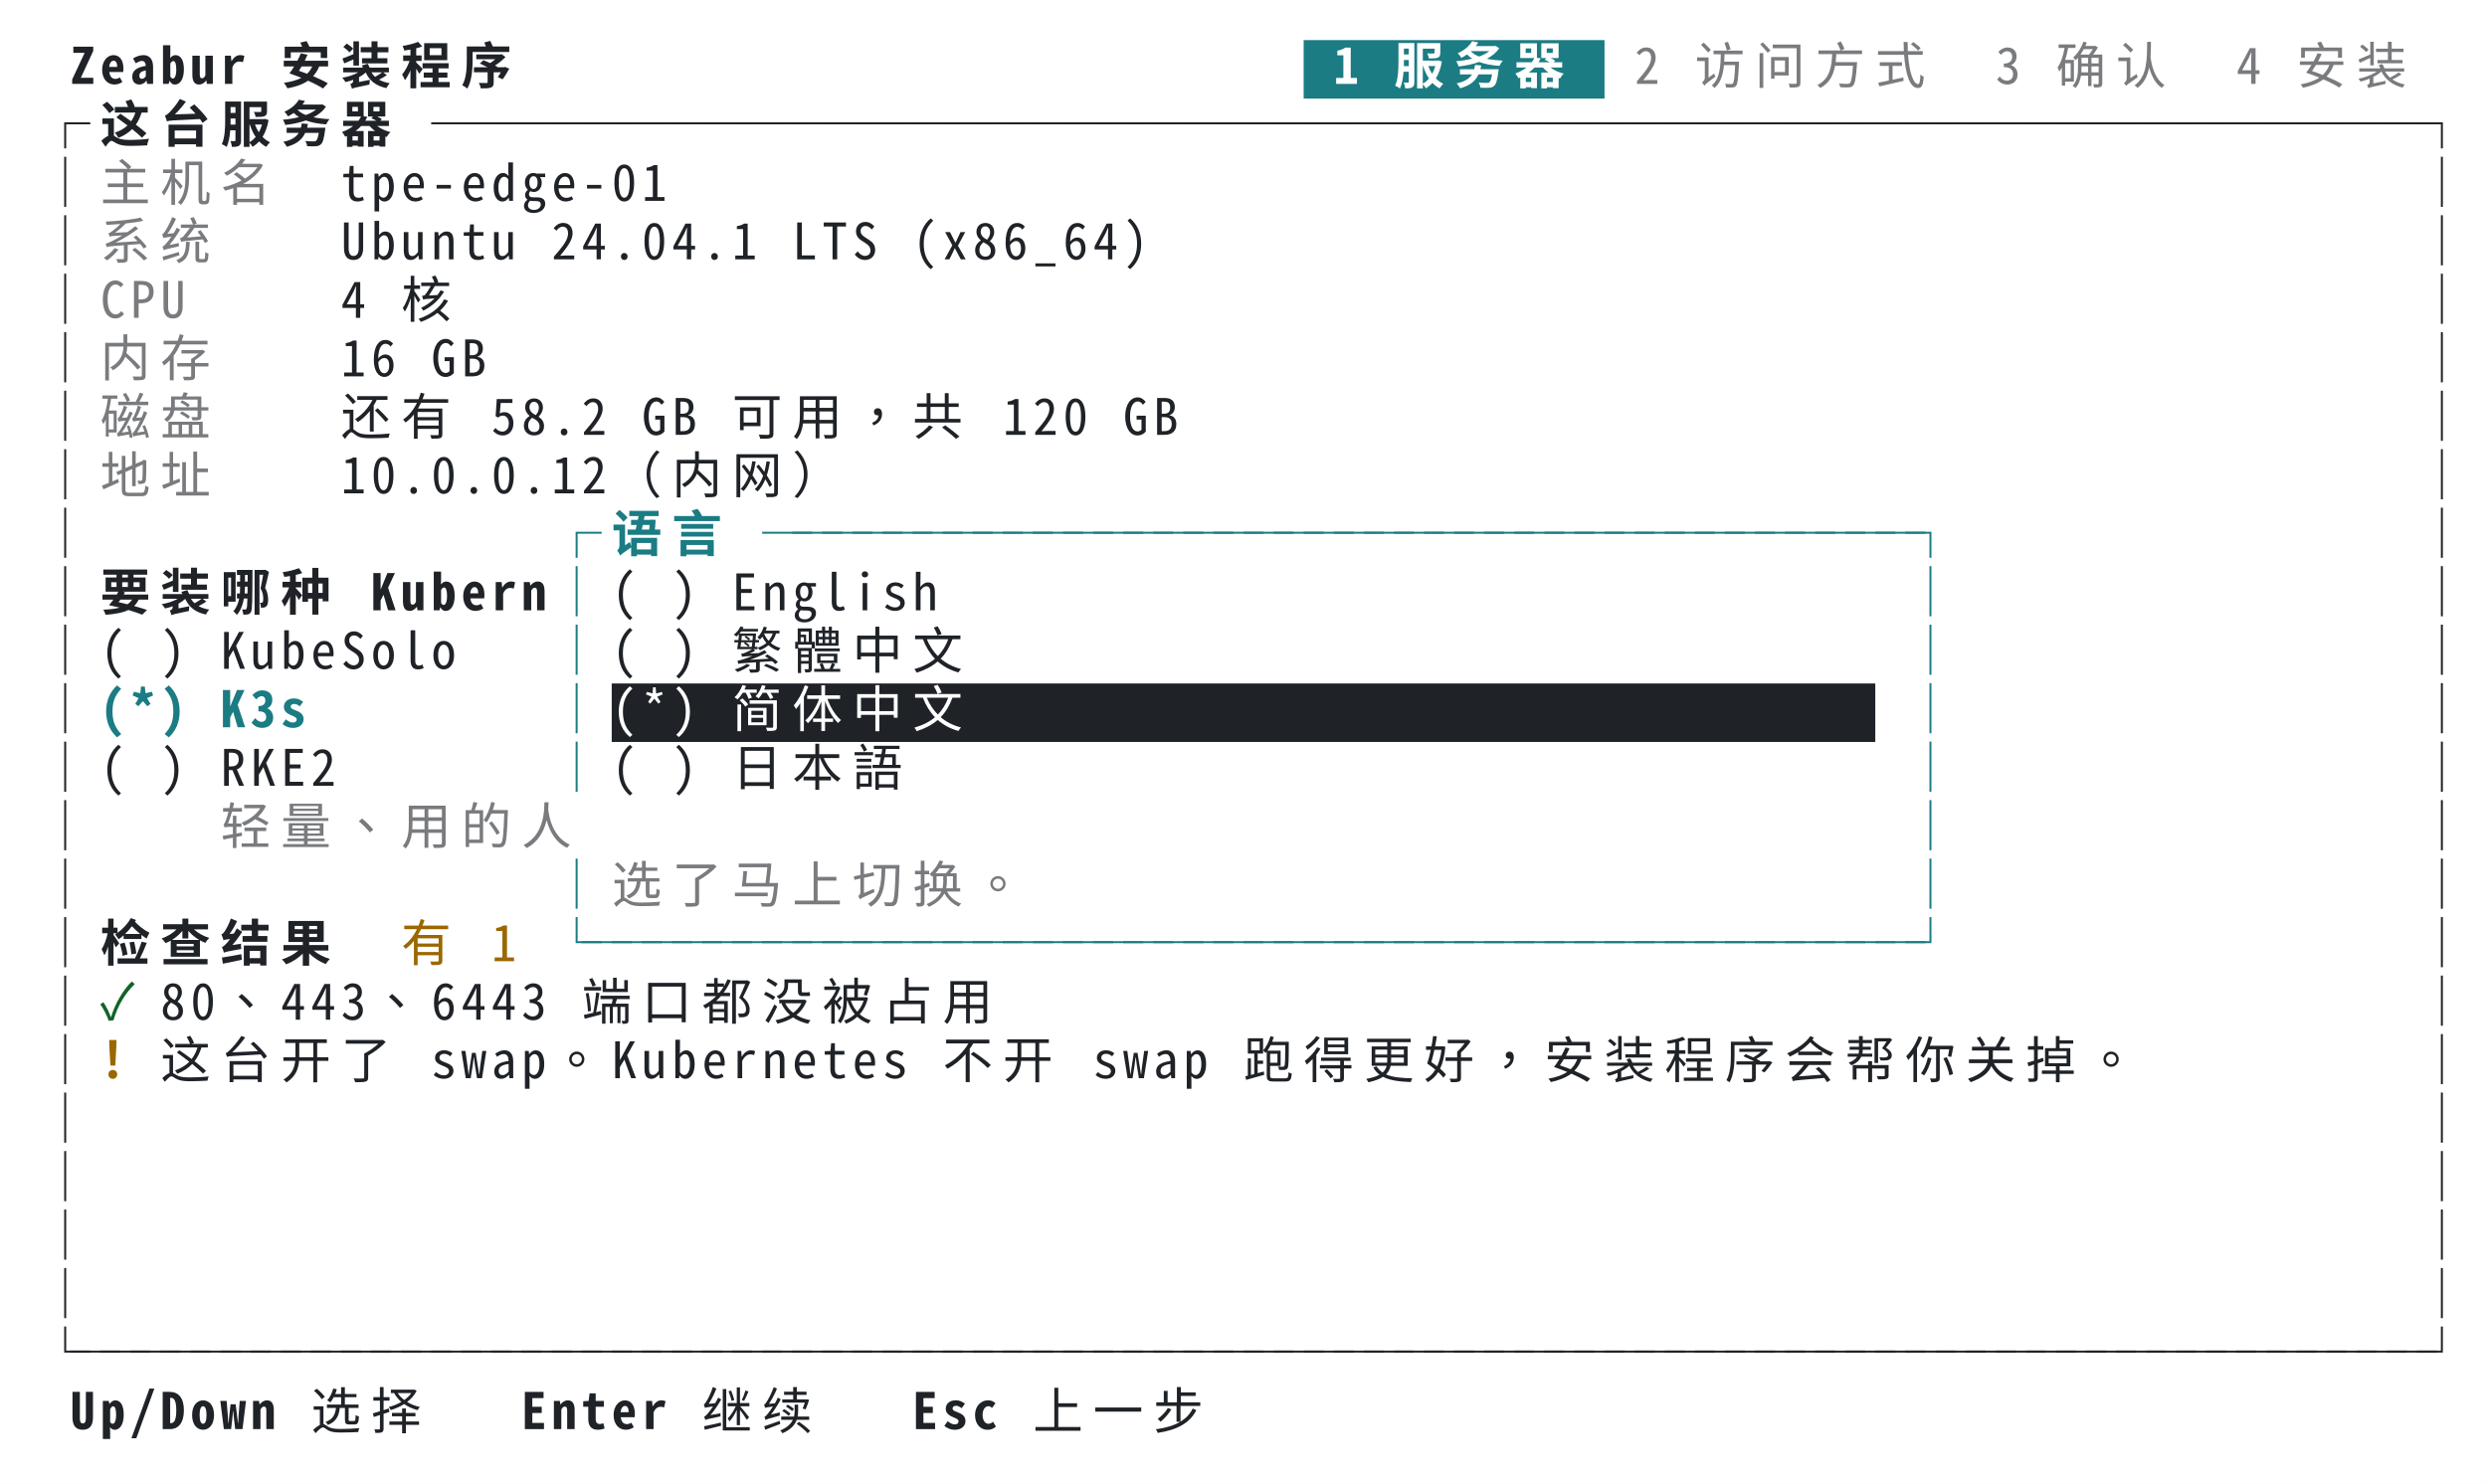
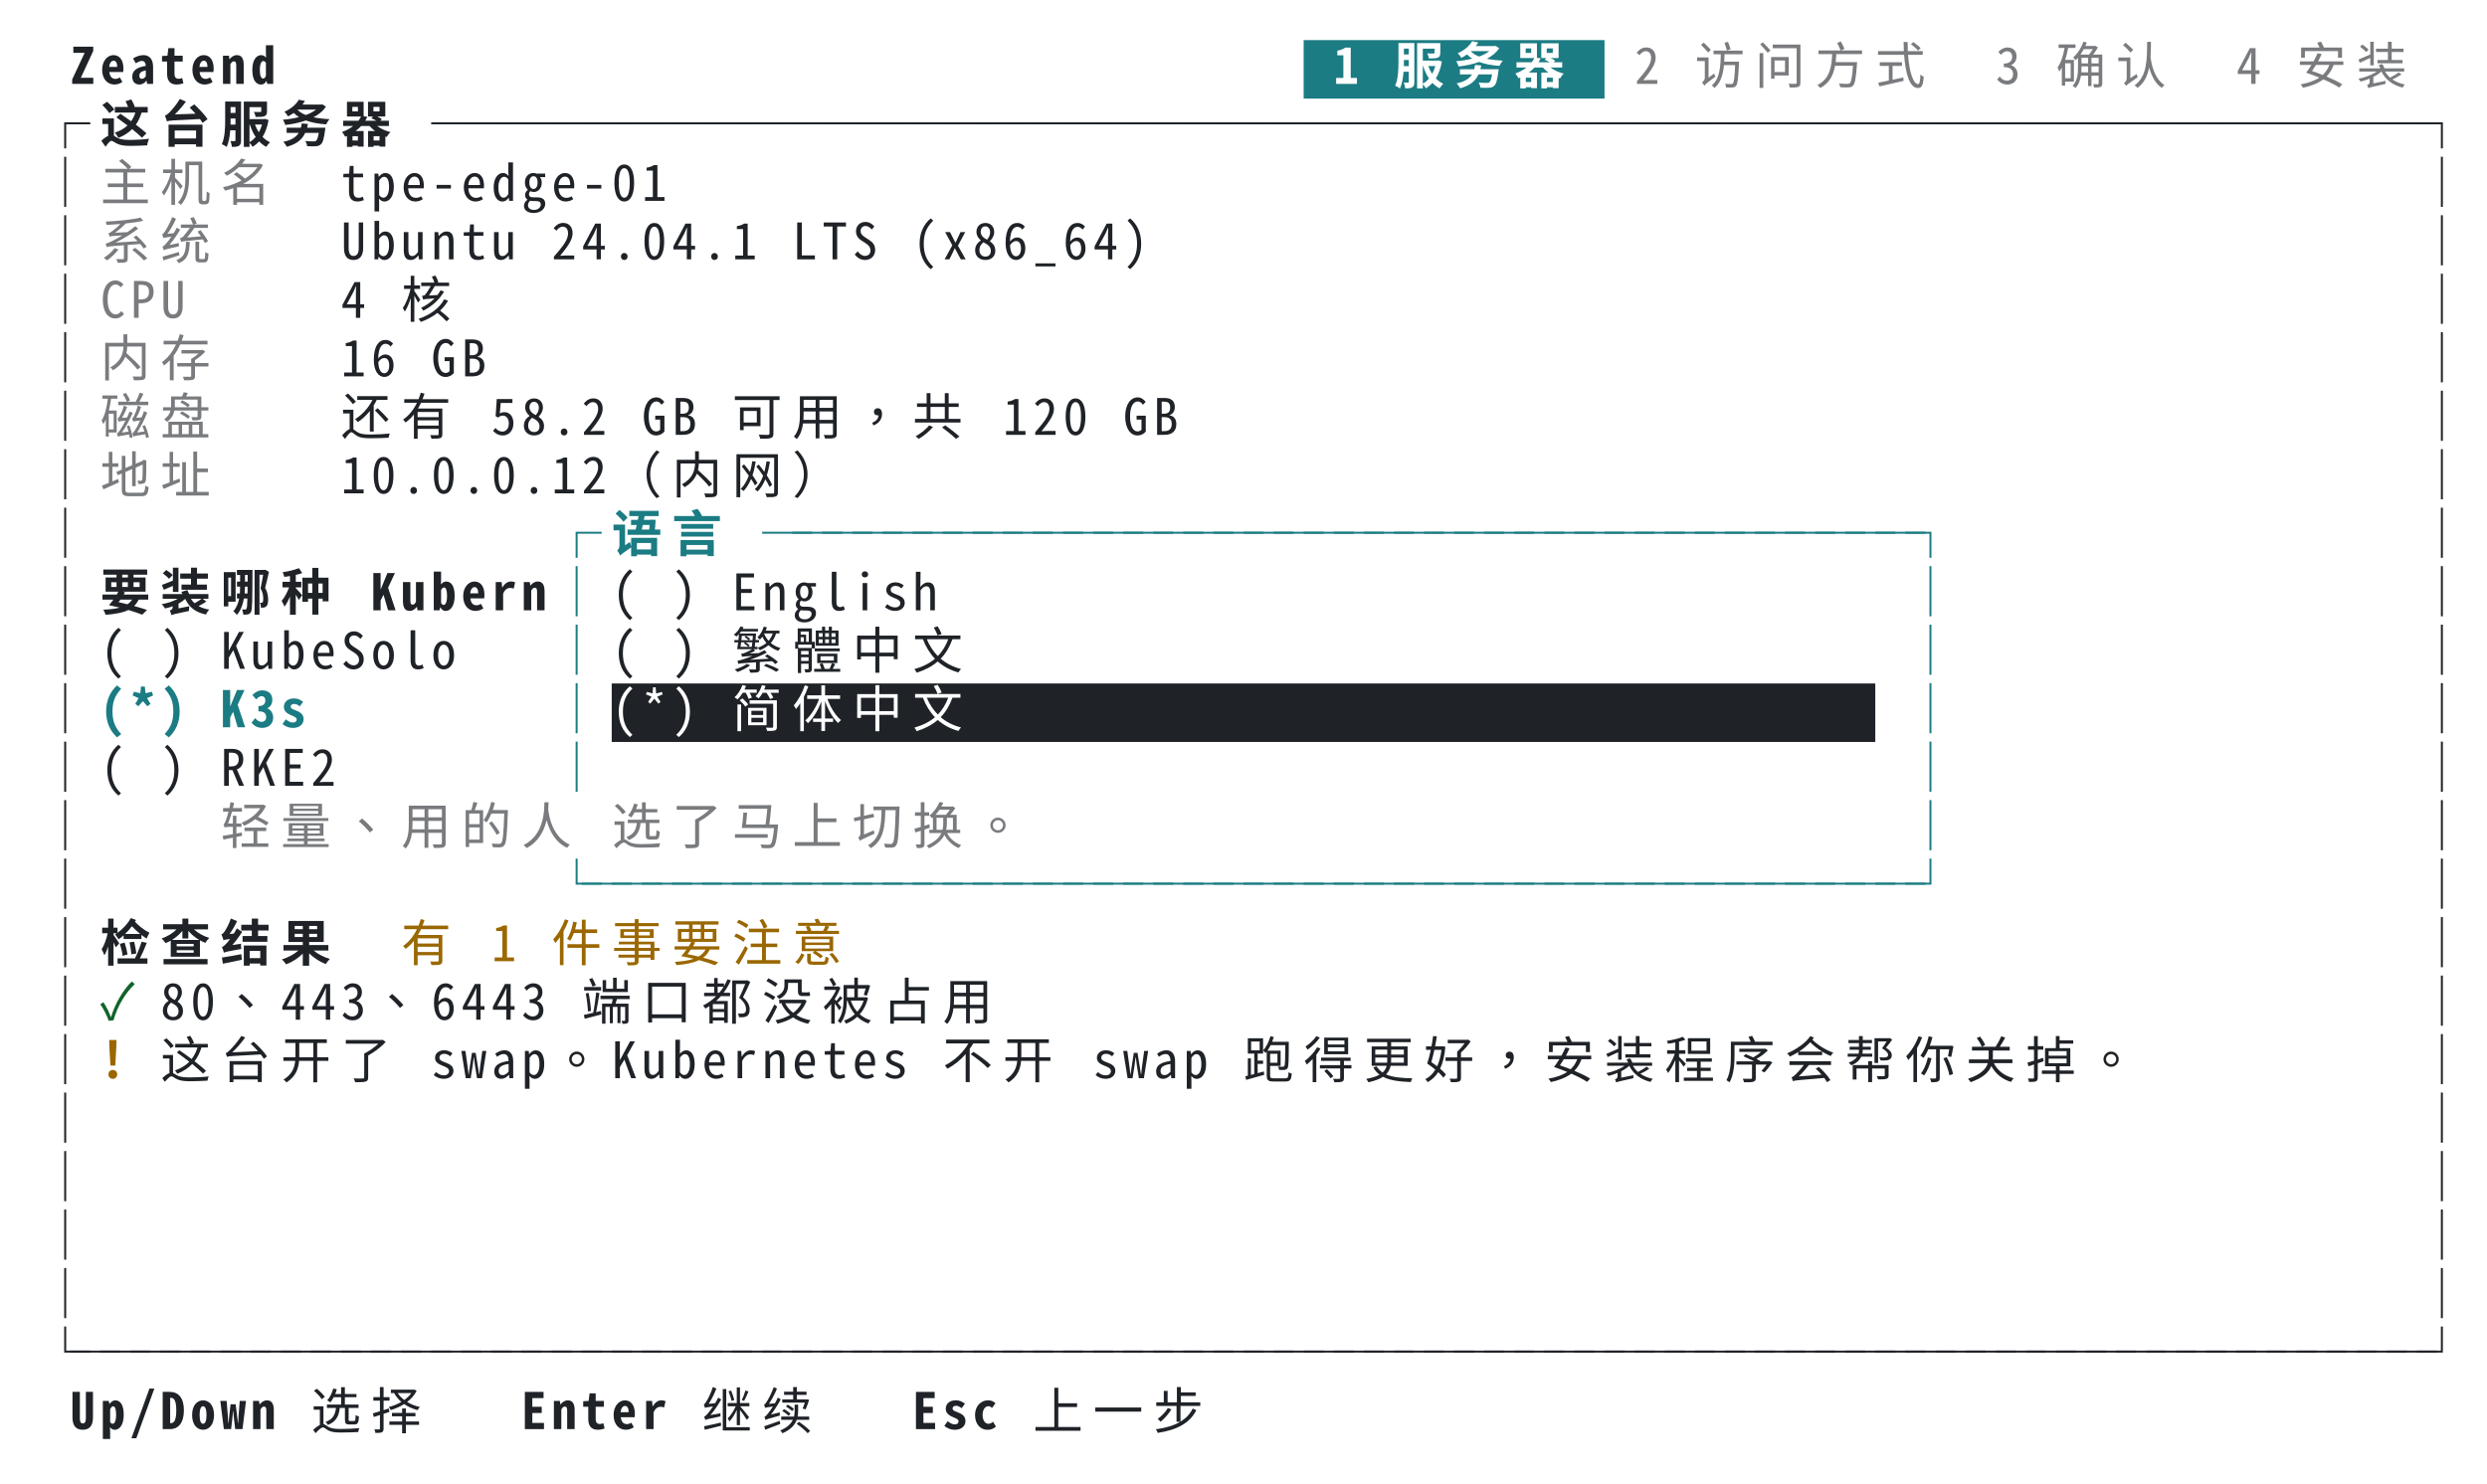
<svg xmlns="http://www.w3.org/2000/svg" xml:lang="zh-CN" width="744" height="444" viewBox="0 0 744 444">
  <style>svg{font:15px ui-monospace,SFMono-Regular,Menlo,'PingFang TC','PingFang SC','Hiragino Sans','Noto Sans Mono CJK TC',monospace}.bold{font-weight:700}.dim{opacity:.6}.f-fg{fill:#1f2328}.b-fg{fill:#1f2328}.f-bg{fill:#ffffff}.b-bg{fill:#ffffff}.f-black{fill:#24292f}.b-black{fill:#24292f}.f-red{fill:#cf222e}.b-red{fill:#cf222e}.f-green{fill:#116329}.b-green{fill:#116329}.f-yellow{fill:#9a6700}.b-yellow{fill:#9a6700}.f-blue{fill:#0969da}.b-blue{fill:#0969da}.f-magenta{fill:#8250df}.b-magenta{fill:#8250df}.f-cyan{fill:#1b7c83}.b-cyan{fill:#1b7c83}.f-gray{fill:#6e7781}.b-gray{fill:#6e7781}.f-darkgray{fill:#57606a}.b-darkgray{fill:#57606a}.f-white{fill:#6e7781}.b-white{fill:#6e7781}.f-lightcyan{fill:#1b7c83}.b-lightcyan{fill:#1b7c83}.f-lightgreen{fill:#116329}.b-lightgreen{fill:#116329}@media (prefers-color-scheme:dark){.f-fg{fill:#e6edf3}.b-fg{fill:#e6edf3}.f-bg{fill:#0d1117}.b-bg{fill:#0d1117}.f-black{fill:#484f58}.b-black{fill:#484f58}.f-red{fill:#ff7b72}.b-red{fill:#ff7b72}.f-green{fill:#3fb950}.b-green{fill:#3fb950}.f-yellow{fill:#d29922}.b-yellow{fill:#d29922}.f-blue{fill:#58a6ff}.b-blue{fill:#58a6ff}.f-magenta{fill:#bc8cff}.b-magenta{fill:#bc8cff}.f-cyan{fill:#39c5cf}.b-cyan{fill:#39c5cf}.f-gray{fill:#8b949e}.b-gray{fill:#8b949e}.f-darkgray{fill:#6e7681}.b-darkgray{fill:#6e7681}.f-white{fill:#b1bac4}.b-white{fill:#b1bac4}.f-lightcyan{fill:#56d4dd}.b-lightcyan{fill:#56d4dd}.f-lightgreen{fill:#56d364}.b-lightgreen{fill:#56d364}}</style>
  <rect class="b-bg" width="100%" height="100%" />
  <g class="f-fg bold">
    <text x="21.0" y="25.1">Z</text>
    <text x="30.0" y="25.1">e</text>
    <text x="39.0" y="25.1">a</text>
-     <text x="48.0" y="25.1">b</text>
-     <text x="57.0" y="25.1">u</text>
-     <text x="66.0" y="25.1">r</text>
-     <text x="84.0" y="25.1">安</text>
-     <text x="102.0" y="25.1">装</text>
-     <text x="120.0" y="25.1">程</text>
-     <text x="138.0" y="25.1">序</text>
+     <text x="48.0" y="25.1">t</text>
+     <text x="57.0" y="25.1">e</text>
+     <text x="66.0" y="25.1">n</text>
+     <text x="75.0" y="25.1">d</text>
  </g>
  <rect class="b-cyan" x="390.0" y="12.0" width="90.0" height="17.5" />
  <g class="f-bg bold">
    <text x="399.0" y="25.1">1</text>
    <text x="417.0" y="25.1">服</text>
    <text x="435.0" y="25.1">务</text>
    <text x="453.0" y="25.1">器</text>
  </g>
  <g class="f-fg dim">
    <text x="489.0" y="25.1">2</text>
    <text x="507.0" y="25.1">访</text>
    <text x="525.0" y="25.1">问</text>
    <text x="543.0" y="25.1">方</text>
    <text x="561.0" y="25.1">式</text>
    <text x="597.0" y="25.1">3</text>
    <text x="615.0" y="25.1">确</text>
    <text x="633.0" y="25.1">认</text>
    <text x="669.0" y="25.1">4</text>
    <text x="687.0" y="25.1">安</text>
    <text x="705.0" y="25.1">装</text>
  </g>
  <g class="f-fg">
    <text x="12.0" y="42.6">┌</text>
  </g>
  <g class="f-fg bold">
    <text x="30.0" y="42.6">这</text>
    <text x="48.0" y="42.6">台</text>
    <text x="66.0" y="42.6">服</text>
    <text x="84.0" y="42.6">务</text>
    <text x="102.0" y="42.6">器</text>
  </g>
  <g class="f-fg">
    <text x="129.0" y="42.6">─</text>
    <text x="138.0" y="42.6">─</text>
    <text x="147.0" y="42.6">─</text>
    <text x="156.0" y="42.6">─</text>
    <text x="165.0" y="42.6">─</text>
    <text x="174.0" y="42.6">─</text>
    <text x="183.0" y="42.6">─</text>
    <text x="192.0" y="42.6">─</text>
    <text x="201.0" y="42.6">─</text>
    <text x="210.0" y="42.6">─</text>
    <text x="219.0" y="42.6">─</text>
    <text x="228.0" y="42.6">─</text>
    <text x="237.0" y="42.6">─</text>
    <text x="246.0" y="42.6">─</text>
    <text x="255.0" y="42.6">─</text>
    <text x="264.0" y="42.6">─</text>
    <text x="273.0" y="42.6">─</text>
    <text x="282.0" y="42.6">─</text>
    <text x="291.0" y="42.6">─</text>
    <text x="300.0" y="42.6">─</text>
    <text x="309.0" y="42.6">─</text>
    <text x="318.0" y="42.6">─</text>
    <text x="327.0" y="42.6">─</text>
    <text x="336.0" y="42.6">─</text>
    <text x="345.0" y="42.6">─</text>
    <text x="354.0" y="42.6">─</text>
    <text x="363.0" y="42.6">─</text>
    <text x="372.0" y="42.6">─</text>
    <text x="381.0" y="42.6">─</text>
    <text x="390.0" y="42.6">─</text>
    <text x="399.0" y="42.6">─</text>
    <text x="408.0" y="42.6">─</text>
    <text x="417.0" y="42.6">─</text>
    <text x="426.0" y="42.6">─</text>
    <text x="435.0" y="42.6">─</text>
    <text x="444.0" y="42.6">─</text>
    <text x="453.0" y="42.6">─</text>
    <text x="462.0" y="42.6">─</text>
    <text x="471.0" y="42.6">─</text>
    <text x="480.0" y="42.6">─</text>
    <text x="489.0" y="42.6">─</text>
    <text x="498.0" y="42.6">─</text>
    <text x="507.0" y="42.6">─</text>
    <text x="516.0" y="42.6">─</text>
    <text x="525.0" y="42.6">─</text>
    <text x="534.0" y="42.6">─</text>
    <text x="543.0" y="42.6">─</text>
    <text x="552.0" y="42.6">─</text>
    <text x="561.0" y="42.6">─</text>
    <text x="570.0" y="42.6">─</text>
    <text x="579.0" y="42.6">─</text>
    <text x="588.0" y="42.6">─</text>
    <text x="597.0" y="42.6">─</text>
    <text x="606.0" y="42.6">─</text>
    <text x="615.0" y="42.6">─</text>
    <text x="624.0" y="42.6">─</text>
    <text x="633.0" y="42.6">─</text>
    <text x="642.0" y="42.6">─</text>
    <text x="651.0" y="42.6">─</text>
    <text x="660.0" y="42.6">─</text>
    <text x="669.0" y="42.6">─</text>
    <text x="678.0" y="42.6">─</text>
    <text x="687.0" y="42.6">─</text>
    <text x="696.0" y="42.6">─</text>
    <text x="705.0" y="42.6">─</text>
    <text x="714.0" y="42.6">─</text>
    <text x="723.0" y="42.6">┐</text>
  </g>
  <g class="f-fg">
    <text x="12.0" y="60.1">│</text>
  </g>
  <g class="f-fg dim">
    <text x="30.0" y="60.1">主</text>
    <text x="48.0" y="60.1">机</text>
    <text x="66.0" y="60.1">名</text>
  </g>
  <g class="f-fg">
    <text x="102.0" y="60.1">t</text>
    <text x="111.0" y="60.1">p</text>
    <text x="120.0" y="60.1">e</text>
    <text x="129.0" y="60.1">-</text>
    <text x="138.0" y="60.1">e</text>
    <text x="147.0" y="60.1">d</text>
    <text x="156.0" y="60.1">g</text>
    <text x="165.0" y="60.1">e</text>
    <text x="174.0" y="60.1">-</text>
    <text x="183.0" y="60.1">0</text>
    <text x="192.0" y="60.1">1</text>
    <text x="723.0" y="60.1">│</text>
  </g>
  <g class="f-fg">
    <text x="12.0" y="77.6">│</text>
  </g>
  <g class="f-fg dim">
    <text x="30.0" y="77.6">系</text>
    <text x="48.0" y="77.6">统</text>
  </g>
  <g class="f-fg">
    <text x="102.0" y="77.6">U</text>
    <text x="111.0" y="77.6">b</text>
    <text x="120.0" y="77.6">u</text>
    <text x="129.0" y="77.6">n</text>
    <text x="138.0" y="77.6">t</text>
    <text x="147.0" y="77.6">u</text>
    <text x="165.0" y="77.6">2</text>
    <text x="174.0" y="77.6">4</text>
    <text x="183.0" y="77.6">.</text>
    <text x="192.0" y="77.6">0</text>
    <text x="201.0" y="77.6">4</text>
    <text x="210.0" y="77.6">.</text>
    <text x="219.0" y="77.6">1</text>
    <text x="237.0" y="77.6">L</text>
    <text x="246.0" y="77.6">T</text>
    <text x="255.0" y="77.6">S</text>
    <text x="273.0" y="77.6">(</text>
    <text x="282.0" y="77.6">x</text>
    <text x="291.0" y="77.6">8</text>
    <text x="300.0" y="77.6">6</text>
    <text x="309.0" y="77.6">_</text>
    <text x="318.0" y="77.6">6</text>
    <text x="327.0" y="77.6">4</text>
    <text x="336.0" y="77.6">)</text>
    <text x="723.0" y="77.6">│</text>
  </g>
  <g class="f-fg">
    <text x="12.0" y="95.1">│</text>
  </g>
  <g class="f-fg dim">
    <text x="30.0" y="95.1">C</text>
    <text x="39.0" y="95.1">P</text>
    <text x="48.0" y="95.1">U</text>
  </g>
  <g class="f-fg">
    <text x="102.0" y="95.1">4</text>
    <text x="120.0" y="95.1">核</text>
    <text x="723.0" y="95.1">│</text>
  </g>
  <g class="f-fg">
    <text x="12.0" y="112.6">│</text>
  </g>
  <g class="f-fg dim">
    <text x="30.0" y="112.6">内</text>
    <text x="48.0" y="112.6">存</text>
  </g>
  <g class="f-fg">
    <text x="102.0" y="112.6">1</text>
    <text x="111.0" y="112.6">6</text>
    <text x="129.0" y="112.6">G</text>
    <text x="138.0" y="112.6">B</text>
    <text x="723.0" y="112.6">│</text>
  </g>
  <g class="f-fg">
    <text x="12.0" y="130.1">│</text>
  </g>
  <g class="f-fg dim">
    <text x="30.0" y="130.1">磁</text>
    <text x="48.0" y="130.1">盘</text>
  </g>
  <g class="f-fg">
    <text x="102.0" y="130.1">还</text>
    <text x="120.0" y="130.1">有</text>
    <text x="147.0" y="130.1">5</text>
    <text x="156.0" y="130.1">8</text>
    <text x="165.0" y="130.1">.</text>
    <text x="174.0" y="130.1">2</text>
    <text x="192.0" y="130.1">G</text>
    <text x="201.0" y="130.1">B</text>
    <text x="219.0" y="130.1">可</text>
    <text x="237.0" y="130.1">用</text>
    <text x="255.0" y="130.1">，</text>
    <text x="273.0" y="130.1">共</text>
    <text x="300.0" y="130.1">1</text>
    <text x="309.0" y="130.1">2</text>
    <text x="318.0" y="130.1">0</text>
    <text x="336.0" y="130.1">G</text>
    <text x="345.0" y="130.1">B</text>
    <text x="723.0" y="130.1">│</text>
  </g>
  <g class="f-fg">
    <text x="12.0" y="147.6">│</text>
  </g>
  <g class="f-fg dim">
    <text x="30.0" y="147.6">地</text>
    <text x="48.0" y="147.6">址</text>
  </g>
  <g class="f-fg">
    <text x="102.0" y="147.6">1</text>
    <text x="111.0" y="147.6">0</text>
    <text x="120.0" y="147.6">.</text>
    <text x="129.0" y="147.6">0</text>
    <text x="138.0" y="147.6">.</text>
    <text x="147.0" y="147.6">0</text>
    <text x="156.0" y="147.6">.</text>
    <text x="165.0" y="147.6">1</text>
    <text x="174.0" y="147.6">2</text>
    <text x="183.0" y="147.6">（</text>
    <text x="201.0" y="147.6">内</text>
    <text x="219.0" y="147.6">网</text>
    <text x="237.0" y="147.6">）</text>
    <text x="723.0" y="147.6">│</text>
  </g>
  <g class="f-fg">
    <text x="12.0" y="165.1">│</text>
  </g>
  <g class="f-cyan">
    <text x="165.0" y="165.1">┌</text>
  </g>
  <g class="f-cyan bold">
    <text x="183.0" y="165.1">语</text>
    <text x="201.0" y="165.1">言</text>
  </g>
  <g class="f-cyan">
    <text x="228.0" y="165.1">─</text>
    <text x="237.0" y="165.1">─</text>
    <text x="246.0" y="165.1">─</text>
    <text x="255.0" y="165.1">─</text>
    <text x="264.0" y="165.1">─</text>
    <text x="273.0" y="165.1">─</text>
    <text x="282.0" y="165.1">─</text>
    <text x="291.0" y="165.1">─</text>
    <text x="300.0" y="165.1">─</text>
    <text x="309.0" y="165.1">─</text>
    <text x="318.0" y="165.1">─</text>
    <text x="327.0" y="165.1">─</text>
    <text x="336.0" y="165.1">─</text>
    <text x="345.0" y="165.1">─</text>
    <text x="354.0" y="165.1">─</text>
    <text x="363.0" y="165.1">─</text>
    <text x="372.0" y="165.1">─</text>
    <text x="381.0" y="165.1">─</text>
    <text x="390.0" y="165.1">─</text>
    <text x="399.0" y="165.1">─</text>
    <text x="408.0" y="165.1">─</text>
    <text x="417.0" y="165.1">─</text>
    <text x="426.0" y="165.1">─</text>
    <text x="435.0" y="165.1">─</text>
    <text x="444.0" y="165.1">─</text>
    <text x="453.0" y="165.1">─</text>
    <text x="462.0" y="165.1">─</text>
    <text x="471.0" y="165.1">─</text>
    <text x="480.0" y="165.1">─</text>
    <text x="489.0" y="165.1">─</text>
    <text x="498.0" y="165.1">─</text>
    <text x="507.0" y="165.1">─</text>
    <text x="516.0" y="165.1">─</text>
    <text x="525.0" y="165.1">─</text>
    <text x="534.0" y="165.1">─</text>
    <text x="543.0" y="165.1">─</text>
    <text x="552.0" y="165.1">─</text>
    <text x="561.0" y="165.1">─</text>
    <text x="570.0" y="165.1">┐</text>
  </g>
  <g class="f-fg">
    <text x="723.0" y="165.1">│</text>
  </g>
  <g class="f-fg">
    <text x="12.0" y="182.6">│</text>
  </g>
  <g class="f-fg bold">
    <text x="30.0" y="182.6">要</text>
    <text x="48.0" y="182.6">装</text>
    <text x="66.0" y="182.6">哪</text>
    <text x="84.0" y="182.6">种</text>
    <text x="111.0" y="182.6">K</text>
    <text x="120.0" y="182.6">u</text>
    <text x="129.0" y="182.6">b</text>
    <text x="138.0" y="182.6">e</text>
    <text x="147.0" y="182.6">r</text>
    <text x="156.0" y="182.6">n</text>
  </g>
  <g class="f-cyan">
    <text x="165.0" y="182.6">│</text>
  </g>
  <g class="f-fg">
    <text x="183.0" y="182.6">(</text>
    <text x="201.0" y="182.6">)</text>
    <text x="219.0" y="182.6">E</text>
    <text x="228.0" y="182.6">n</text>
    <text x="237.0" y="182.6">g</text>
    <text x="246.0" y="182.6">l</text>
    <text x="255.0" y="182.6">i</text>
    <text x="264.0" y="182.6">s</text>
    <text x="273.0" y="182.6">h</text>
  </g>
  <g class="f-cyan">
    <text x="570.0" y="182.6">│</text>
  </g>
  <g class="f-fg">
    <text x="723.0" y="182.6">│</text>
  </g>
  <g class="f-fg">
    <text x="12.0" y="200.1">│</text>
    <text x="30.0" y="200.1">(</text>
    <text x="48.0" y="200.1">)</text>
    <text x="66.0" y="200.1">K</text>
    <text x="75.0" y="200.1">u</text>
    <text x="84.0" y="200.1">b</text>
    <text x="93.0" y="200.1">e</text>
    <text x="102.0" y="200.1">S</text>
    <text x="111.0" y="200.1">o</text>
    <text x="120.0" y="200.1">l</text>
    <text x="129.0" y="200.1">o</text>
  </g>
  <g class="f-cyan">
    <text x="165.0" y="200.1">│</text>
  </g>
  <g class="f-fg">
    <text x="183.0" y="200.1">(</text>
    <text x="201.0" y="200.1">)</text>
    <text x="219.0" y="200.1">繁</text>
    <text x="237.0" y="200.1">體</text>
    <text x="255.0" y="200.1">中</text>
    <text x="273.0" y="200.1">文</text>
  </g>
  <g class="f-cyan">
    <text x="570.0" y="200.1">│</text>
  </g>
  <g class="f-fg">
    <text x="723.0" y="200.1">│</text>
  </g>
  <g class="f-fg">
    <text x="12.0" y="217.6">│</text>
  </g>
  <g class="f-cyan bold">
    <text x="30.0" y="217.6">(</text>
    <text x="39.0" y="217.6">*</text>
    <text x="48.0" y="217.6">)</text>
    <text x="66.0" y="217.6">K</text>
    <text x="75.0" y="217.6">3</text>
    <text x="84.0" y="217.6">s</text>
  </g>
  <g class="f-cyan">
    <text x="165.0" y="217.6">│</text>
  </g>
  <rect class="b-fg" x="183.0" y="204.5" width="378.0" height="17.5" />
  <g class="f-bg">
    <text x="183.0" y="217.6">(</text>
    <text x="192.0" y="217.6">*</text>
    <text x="201.0" y="217.6">)</text>
    <text x="219.0" y="217.6">简</text>
    <text x="237.0" y="217.6">体</text>
    <text x="255.0" y="217.6">中</text>
    <text x="273.0" y="217.6">文</text>
  </g>
  <g class="f-cyan">
    <text x="570.0" y="217.6">│</text>
  </g>
  <g class="f-fg">
    <text x="723.0" y="217.6">│</text>
  </g>
  <g class="f-fg">
    <text x="12.0" y="235.1">│</text>
    <text x="30.0" y="235.1">(</text>
    <text x="48.0" y="235.1">)</text>
    <text x="66.0" y="235.1">R</text>
    <text x="75.0" y="235.1">K</text>
    <text x="84.0" y="235.1">E</text>
    <text x="93.0" y="235.1">2</text>
  </g>
  <g class="f-cyan">
    <text x="165.0" y="235.1">│</text>
  </g>
-   <g class="f-fg">
-     <text x="183.0" y="235.1">(</text>
-     <text x="201.0" y="235.1">)</text>
-     <text x="219.0" y="235.1">日</text>
-     <text x="237.0" y="235.1">本</text>
-     <text x="255.0" y="235.1">語</text>
-   </g>
  <g class="f-cyan">
    <text x="570.0" y="235.1">│</text>
  </g>
  <g class="f-fg">
    <text x="723.0" y="235.1">│</text>
  </g>
  <g class="f-fg">
    <text x="12.0" y="252.6">│</text>
  </g>
  <g class="f-fg dim">
    <text x="66.0" y="252.6">轻</text>
    <text x="84.0" y="252.6">量</text>
    <text x="102.0" y="252.6">、</text>
    <text x="120.0" y="252.6">用</text>
    <text x="138.0" y="252.6">的</text>
    <text x="156.0" y="252.6">人</text>
  </g>
+   <g class="f-fg dim">
+     <text x="183.0" y="252.6">选</text>
+     <text x="201.0" y="252.6">了</text>
+     <text x="219.0" y="252.6">马</text>
+     <text x="237.0" y="252.6">上</text>
+     <text x="255.0" y="252.6">切</text>
+     <text x="273.0" y="252.6">换</text>
+     <text x="291.0" y="252.6">。</text>
+   </g>
  <g class="f-cyan">
    <text x="570.0" y="252.6">│</text>
  </g>
  <g class="f-fg">
    <text x="723.0" y="252.6">│</text>
  </g>
  <g class="f-fg">
    <text x="12.0" y="270.1">│</text>
  </g>
  <g class="f-cyan">
-     <text x="165.0" y="270.1">│</text>
-   </g>
-   <g class="f-fg dim">
-     <text x="183.0" y="270.1">选</text>
-     <text x="201.0" y="270.1">了</text>
-     <text x="219.0" y="270.1">马</text>
-     <text x="237.0" y="270.1">上</text>
-     <text x="255.0" y="270.1">切</text>
-     <text x="273.0" y="270.1">换</text>
-     <text x="291.0" y="270.1">。</text>
-   </g>
-   <g class="f-cyan">
-     <text x="570.0" y="270.1">│</text>
+     <text x="165.0" y="270.1">└</text>
+     <text x="174.0" y="270.1">─</text>
+     <text x="183.0" y="270.1">─</text>
+     <text x="192.0" y="270.1">─</text>
+     <text x="201.0" y="270.1">─</text>
+     <text x="210.0" y="270.1">─</text>
+     <text x="219.0" y="270.1">─</text>
+     <text x="228.0" y="270.1">─</text>
+     <text x="237.0" y="270.1">─</text>
+     <text x="246.0" y="270.1">─</text>
+     <text x="255.0" y="270.1">─</text>
+     <text x="264.0" y="270.1">─</text>
+     <text x="273.0" y="270.1">─</text>
+     <text x="282.0" y="270.1">─</text>
+     <text x="291.0" y="270.1">─</text>
+     <text x="300.0" y="270.1">─</text>
+     <text x="309.0" y="270.1">─</text>
+     <text x="318.0" y="270.1">─</text>
+     <text x="327.0" y="270.1">─</text>
+     <text x="336.0" y="270.1">─</text>
+     <text x="345.0" y="270.1">─</text>
+     <text x="354.0" y="270.1">─</text>
+     <text x="363.0" y="270.1">─</text>
+     <text x="372.0" y="270.1">─</text>
+     <text x="381.0" y="270.1">─</text>
+     <text x="390.0" y="270.1">─</text>
+     <text x="399.0" y="270.1">─</text>
+     <text x="408.0" y="270.1">─</text>
+     <text x="417.0" y="270.1">─</text>
+     <text x="426.0" y="270.1">─</text>
+     <text x="435.0" y="270.1">─</text>
+     <text x="444.0" y="270.1">─</text>
+     <text x="453.0" y="270.1">─</text>
+     <text x="462.0" y="270.1">─</text>
+     <text x="471.0" y="270.1">─</text>
+     <text x="480.0" y="270.1">─</text>
+     <text x="489.0" y="270.1">─</text>
+     <text x="498.0" y="270.1">─</text>
+     <text x="507.0" y="270.1">─</text>
+     <text x="516.0" y="270.1">─</text>
+     <text x="525.0" y="270.1">─</text>
+     <text x="534.0" y="270.1">─</text>
+     <text x="543.0" y="270.1">─</text>
+     <text x="552.0" y="270.1">─</text>
+     <text x="561.0" y="270.1">─</text>
+     <text x="570.0" y="270.1">┘</text>
  </g>
  <g class="f-fg">
    <text x="723.0" y="270.1">│</text>
  </g>
  <g class="f-fg">
    <text x="12.0" y="287.6">│</text>
  </g>
  <g class="f-fg bold">
    <text x="30.0" y="287.6">检</text>
    <text x="48.0" y="287.6">查</text>
    <text x="66.0" y="287.6">结</text>
    <text x="84.0" y="287.6">果</text>
  </g>
  <g class="f-yellow">
    <text x="120.0" y="287.6">有</text>
    <text x="147.0" y="287.6">1</text>
-   </g>
-   <g class="f-cyan">
-     <text x="165.0" y="287.6">└</text>
-     <text x="174.0" y="287.6">─</text>
-     <text x="183.0" y="287.6">─</text>
-     <text x="192.0" y="287.6">─</text>
-     <text x="201.0" y="287.6">─</text>
-     <text x="210.0" y="287.6">─</text>
-     <text x="219.0" y="287.6">─</text>
-     <text x="228.0" y="287.6">─</text>
-     <text x="237.0" y="287.6">─</text>
-     <text x="246.0" y="287.6">─</text>
-     <text x="255.0" y="287.6">─</text>
-     <text x="264.0" y="287.6">─</text>
-     <text x="273.0" y="287.6">─</text>
-     <text x="282.0" y="287.6">─</text>
-     <text x="291.0" y="287.6">─</text>
-     <text x="300.0" y="287.6">─</text>
-     <text x="309.0" y="287.6">─</text>
-     <text x="318.0" y="287.6">─</text>
-     <text x="327.0" y="287.6">─</text>
-     <text x="336.0" y="287.6">─</text>
-     <text x="345.0" y="287.6">─</text>
-     <text x="354.0" y="287.6">─</text>
-     <text x="363.0" y="287.6">─</text>
-     <text x="372.0" y="287.6">─</text>
-     <text x="381.0" y="287.6">─</text>
-     <text x="390.0" y="287.6">─</text>
-     <text x="399.0" y="287.6">─</text>
-     <text x="408.0" y="287.6">─</text>
-     <text x="417.0" y="287.6">─</text>
-     <text x="426.0" y="287.6">─</text>
-     <text x="435.0" y="287.6">─</text>
-     <text x="444.0" y="287.6">─</text>
-     <text x="453.0" y="287.6">─</text>
-     <text x="462.0" y="287.6">─</text>
-     <text x="471.0" y="287.6">─</text>
-     <text x="480.0" y="287.6">─</text>
-     <text x="489.0" y="287.6">─</text>
-     <text x="498.0" y="287.6">─</text>
-     <text x="507.0" y="287.6">─</text>
-     <text x="516.0" y="287.6">─</text>
-     <text x="525.0" y="287.6">─</text>
-     <text x="534.0" y="287.6">─</text>
-     <text x="543.0" y="287.6">─</text>
-     <text x="552.0" y="287.6">─</text>
-     <text x="561.0" y="287.6">─</text>
-     <text x="570.0" y="287.6">┘</text>
+     <text x="165.0" y="287.6">件</text>
+     <text x="183.0" y="287.6">事</text>
+     <text x="201.0" y="287.6">要</text>
+     <text x="219.0" y="287.6">注</text>
+     <text x="237.0" y="287.6">意</text>
  </g>
  <g class="f-fg">
    <text x="723.0" y="287.6">│</text>
  </g>
  <g class="f-fg">
    <text x="12.0" y="305.1">│</text>
  </g>
  <g class="f-green">
    <text x="30.0" y="305.1">✓</text>
  </g>
  <g class="f-fg">
    <text x="48.0" y="305.1">8</text>
    <text x="57.0" y="305.1">0</text>
    <text x="66.0" y="305.1">、</text>
    <text x="84.0" y="305.1">4</text>
    <text x="93.0" y="305.1">4</text>
    <text x="102.0" y="305.1">3</text>
    <text x="111.0" y="305.1">、</text>
    <text x="129.0" y="305.1">6</text>
    <text x="138.0" y="305.1">4</text>
    <text x="147.0" y="305.1">4</text>
    <text x="156.0" y="305.1">3</text>
    <text x="174.0" y="305.1">端</text>
    <text x="192.0" y="305.1">口</text>
    <text x="210.0" y="305.1">都</text>
    <text x="228.0" y="305.1">没</text>
    <text x="246.0" y="305.1">被</text>
    <text x="264.0" y="305.1">占</text>
    <text x="282.0" y="305.1">用</text>
    <text x="723.0" y="305.1">│</text>
  </g>
  <g class="f-fg">
    <text x="12.0" y="322.6">│</text>
  </g>
  <g class="f-yellow bold">
    <text x="30.0" y="322.6">!</text>
  </g>
  <g class="f-fg">
    <text x="48.0" y="322.6">这</text>
    <text x="66.0" y="322.6">台</text>
    <text x="84.0" y="322.6">开</text>
    <text x="102.0" y="322.6">了</text>
    <text x="129.0" y="322.6">s</text>
    <text x="138.0" y="322.6">w</text>
    <text x="147.0" y="322.6">a</text>
    <text x="156.0" y="322.6">p</text>
    <text x="165.0" y="322.6">。</text>
    <text x="183.0" y="322.6">K</text>
    <text x="192.0" y="322.6">u</text>
    <text x="201.0" y="322.6">b</text>
    <text x="210.0" y="322.6">e</text>
    <text x="219.0" y="322.6">r</text>
    <text x="228.0" y="322.6">n</text>
    <text x="237.0" y="322.6">e</text>
    <text x="246.0" y="322.6">t</text>
    <text x="255.0" y="322.6">e</text>
    <text x="264.0" y="322.6">s</text>
    <text x="282.0" y="322.6">不</text>
    <text x="300.0" y="322.6">开</text>
    <text x="327.0" y="322.6">s</text>
    <text x="336.0" y="322.6">w</text>
    <text x="345.0" y="322.6">a</text>
    <text x="354.0" y="322.6">p</text>
    <text x="372.0" y="322.6">跑</text>
    <text x="390.0" y="322.6">得</text>
    <text x="408.0" y="322.6">更</text>
    <text x="426.0" y="322.6">好</text>
    <text x="444.0" y="322.6">，</text>
    <text x="462.0" y="322.6">安</text>
    <text x="480.0" y="322.6">装</text>
    <text x="498.0" y="322.6">程</text>
    <text x="516.0" y="322.6">序</text>
    <text x="534.0" y="322.6">会</text>
    <text x="552.0" y="322.6">帮</text>
    <text x="570.0" y="322.6">你</text>
    <text x="588.0" y="322.6">关</text>
    <text x="606.0" y="322.6">掉</text>
    <text x="624.0" y="322.6">。</text>
    <text x="723.0" y="322.6">│</text>
  </g>
  <g class="f-fg">
    <text x="12.0" y="340.1">│</text>
    <text x="723.0" y="340.1">│</text>
  </g>
  <g class="f-fg">
    <text x="12.0" y="357.6">│</text>
    <text x="723.0" y="357.6">│</text>
  </g>
  <g class="f-fg">
    <text x="12.0" y="375.1">│</text>
    <text x="723.0" y="375.1">│</text>
  </g>
  <g class="f-fg">
    <text x="12.0" y="392.6">│</text>
    <text x="723.0" y="392.6">│</text>
  </g>
  <g class="f-fg">
    <text x="12.0" y="410.1">└</text>
    <text x="21.0" y="410.1">─</text>
    <text x="30.0" y="410.1">─</text>
    <text x="39.0" y="410.1">─</text>
    <text x="48.0" y="410.1">─</text>
    <text x="57.0" y="410.1">─</text>
    <text x="66.0" y="410.1">─</text>
    <text x="75.0" y="410.1">─</text>
    <text x="84.0" y="410.1">─</text>
    <text x="93.0" y="410.1">─</text>
    <text x="102.0" y="410.1">─</text>
    <text x="111.0" y="410.1">─</text>
    <text x="120.0" y="410.1">─</text>
    <text x="129.0" y="410.1">─</text>
    <text x="138.0" y="410.1">─</text>
    <text x="147.0" y="410.1">─</text>
    <text x="156.0" y="410.1">─</text>
    <text x="165.0" y="410.1">─</text>
    <text x="174.0" y="410.1">─</text>
    <text x="183.0" y="410.1">─</text>
    <text x="192.0" y="410.1">─</text>
    <text x="201.0" y="410.1">─</text>
    <text x="210.0" y="410.1">─</text>
    <text x="219.0" y="410.1">─</text>
    <text x="228.0" y="410.1">─</text>
    <text x="237.0" y="410.1">─</text>
    <text x="246.0" y="410.1">─</text>
    <text x="255.0" y="410.1">─</text>
    <text x="264.0" y="410.1">─</text>
    <text x="273.0" y="410.1">─</text>
    <text x="282.0" y="410.1">─</text>
    <text x="291.0" y="410.1">─</text>
    <text x="300.0" y="410.1">─</text>
    <text x="309.0" y="410.1">─</text>
    <text x="318.0" y="410.1">─</text>
    <text x="327.0" y="410.1">─</text>
    <text x="336.0" y="410.1">─</text>
    <text x="345.0" y="410.1">─</text>
    <text x="354.0" y="410.1">─</text>
    <text x="363.0" y="410.1">─</text>
    <text x="372.0" y="410.1">─</text>
    <text x="381.0" y="410.1">─</text>
    <text x="390.0" y="410.1">─</text>
    <text x="399.0" y="410.1">─</text>
    <text x="408.0" y="410.1">─</text>
    <text x="417.0" y="410.1">─</text>
    <text x="426.0" y="410.1">─</text>
    <text x="435.0" y="410.1">─</text>
    <text x="444.0" y="410.1">─</text>
    <text x="453.0" y="410.1">─</text>
    <text x="462.0" y="410.1">─</text>
    <text x="471.0" y="410.1">─</text>
    <text x="480.0" y="410.1">─</text>
    <text x="489.0" y="410.1">─</text>
    <text x="498.0" y="410.1">─</text>
    <text x="507.0" y="410.1">─</text>
    <text x="516.0" y="410.1">─</text>
    <text x="525.0" y="410.1">─</text>
    <text x="534.0" y="410.1">─</text>
    <text x="543.0" y="410.1">─</text>
    <text x="552.0" y="410.1">─</text>
    <text x="561.0" y="410.1">─</text>
    <text x="570.0" y="410.1">─</text>
    <text x="579.0" y="410.1">─</text>
    <text x="588.0" y="410.1">─</text>
    <text x="597.0" y="410.1">─</text>
    <text x="606.0" y="410.1">─</text>
    <text x="615.0" y="410.1">─</text>
    <text x="624.0" y="410.1">─</text>
    <text x="633.0" y="410.1">─</text>
    <text x="642.0" y="410.1">─</text>
    <text x="651.0" y="410.1">─</text>
    <text x="660.0" y="410.1">─</text>
    <text x="669.0" y="410.1">─</text>
    <text x="678.0" y="410.1">─</text>
    <text x="687.0" y="410.1">─</text>
    <text x="696.0" y="410.1">─</text>
    <text x="705.0" y="410.1">─</text>
    <text x="714.0" y="410.1">─</text>
    <text x="723.0" y="410.1">┘</text>
  </g>
  <g class="f-fg bold">
    <text x="21.0" y="427.6">U</text>
    <text x="30.0" y="427.6">p</text>
    <text x="39.0" y="427.6">/</text>
    <text x="48.0" y="427.6">D</text>
    <text x="57.0" y="427.6">o</text>
    <text x="66.0" y="427.6">w</text>
    <text x="75.0" y="427.6">n</text>
  </g>
  <g class="f-fg">
    <text x="93.0" y="427.6">选</text>
    <text x="111.0" y="427.6">择</text>
  </g>
  <g class="f-fg bold">
    <text x="156.0" y="427.6">E</text>
    <text x="165.0" y="427.6">n</text>
    <text x="174.0" y="427.6">t</text>
    <text x="183.0" y="427.6">e</text>
    <text x="192.0" y="427.6">r</text>
  </g>
  <g class="f-fg">
    <text x="210.0" y="427.6">继</text>
    <text x="228.0" y="427.6">续</text>
  </g>
  <g class="f-fg bold">
    <text x="273.0" y="427.6">E</text>
    <text x="282.0" y="427.6">s</text>
    <text x="291.0" y="427.6">c</text>
  </g>
  <g class="f-fg">
    <text x="309.0" y="427.6">上</text>
    <text x="327.0" y="427.6">一</text>
    <text x="345.0" y="427.6">步</text>
  </g>
</svg>
